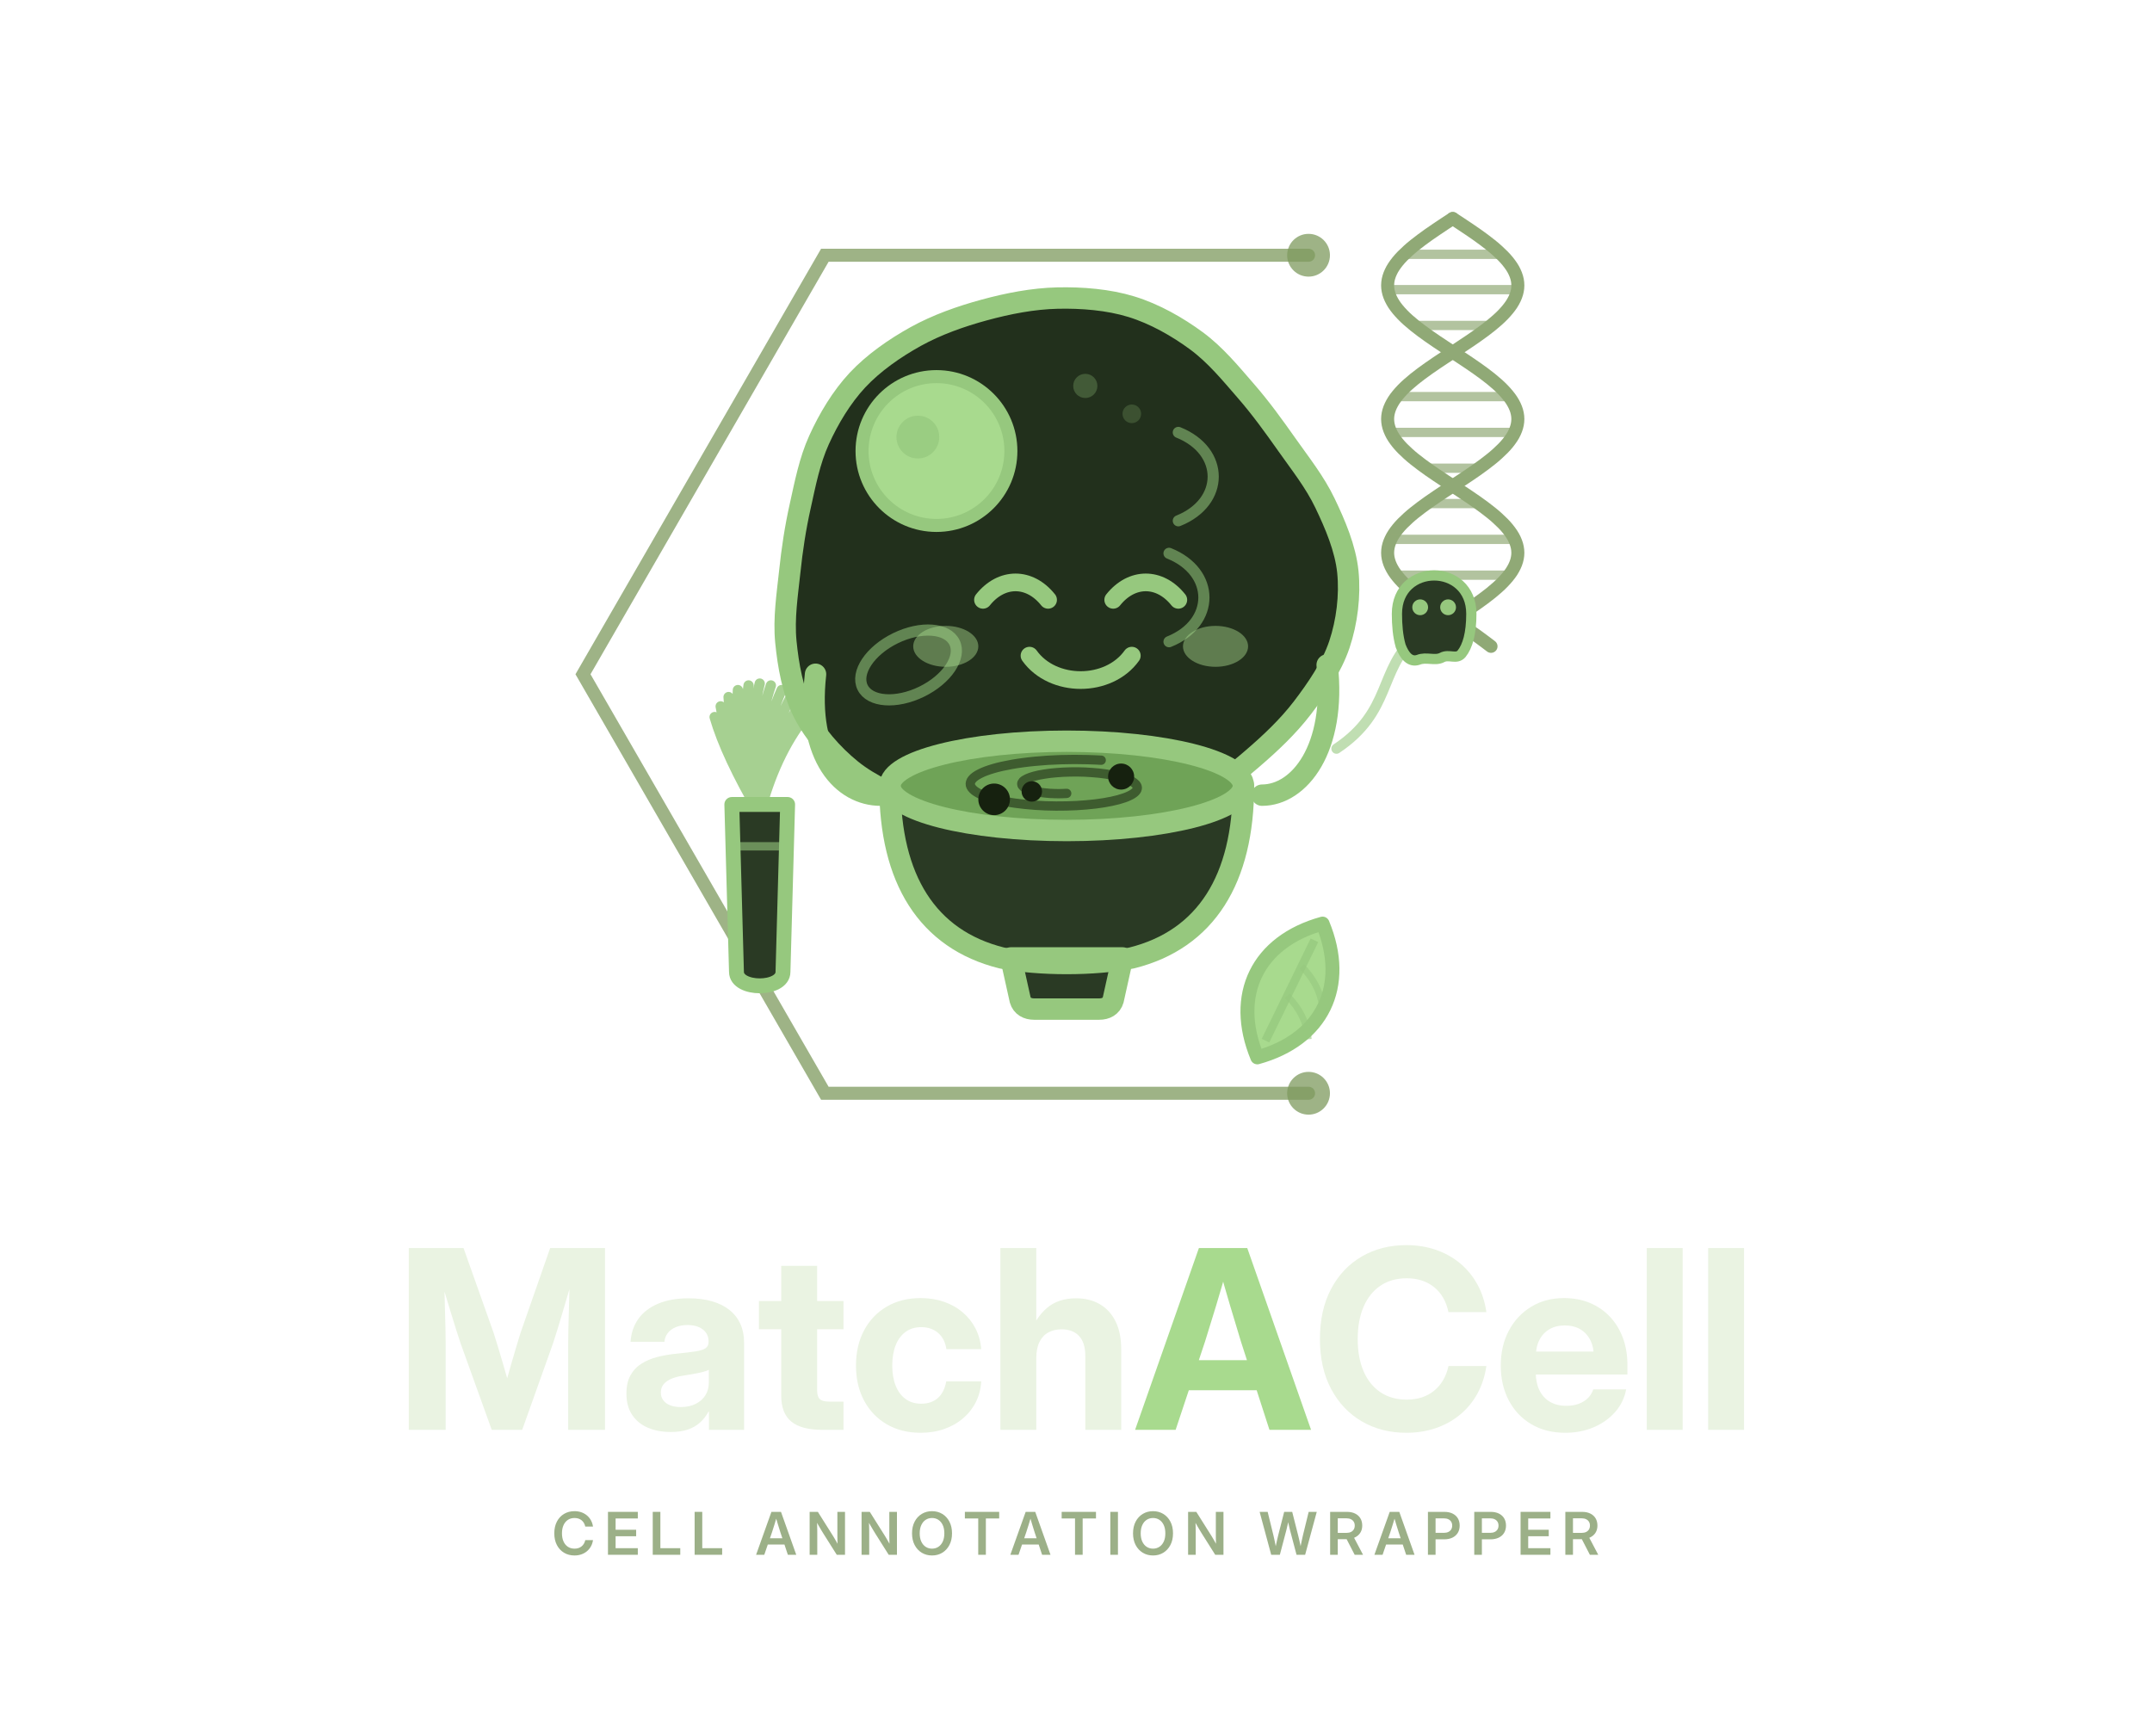
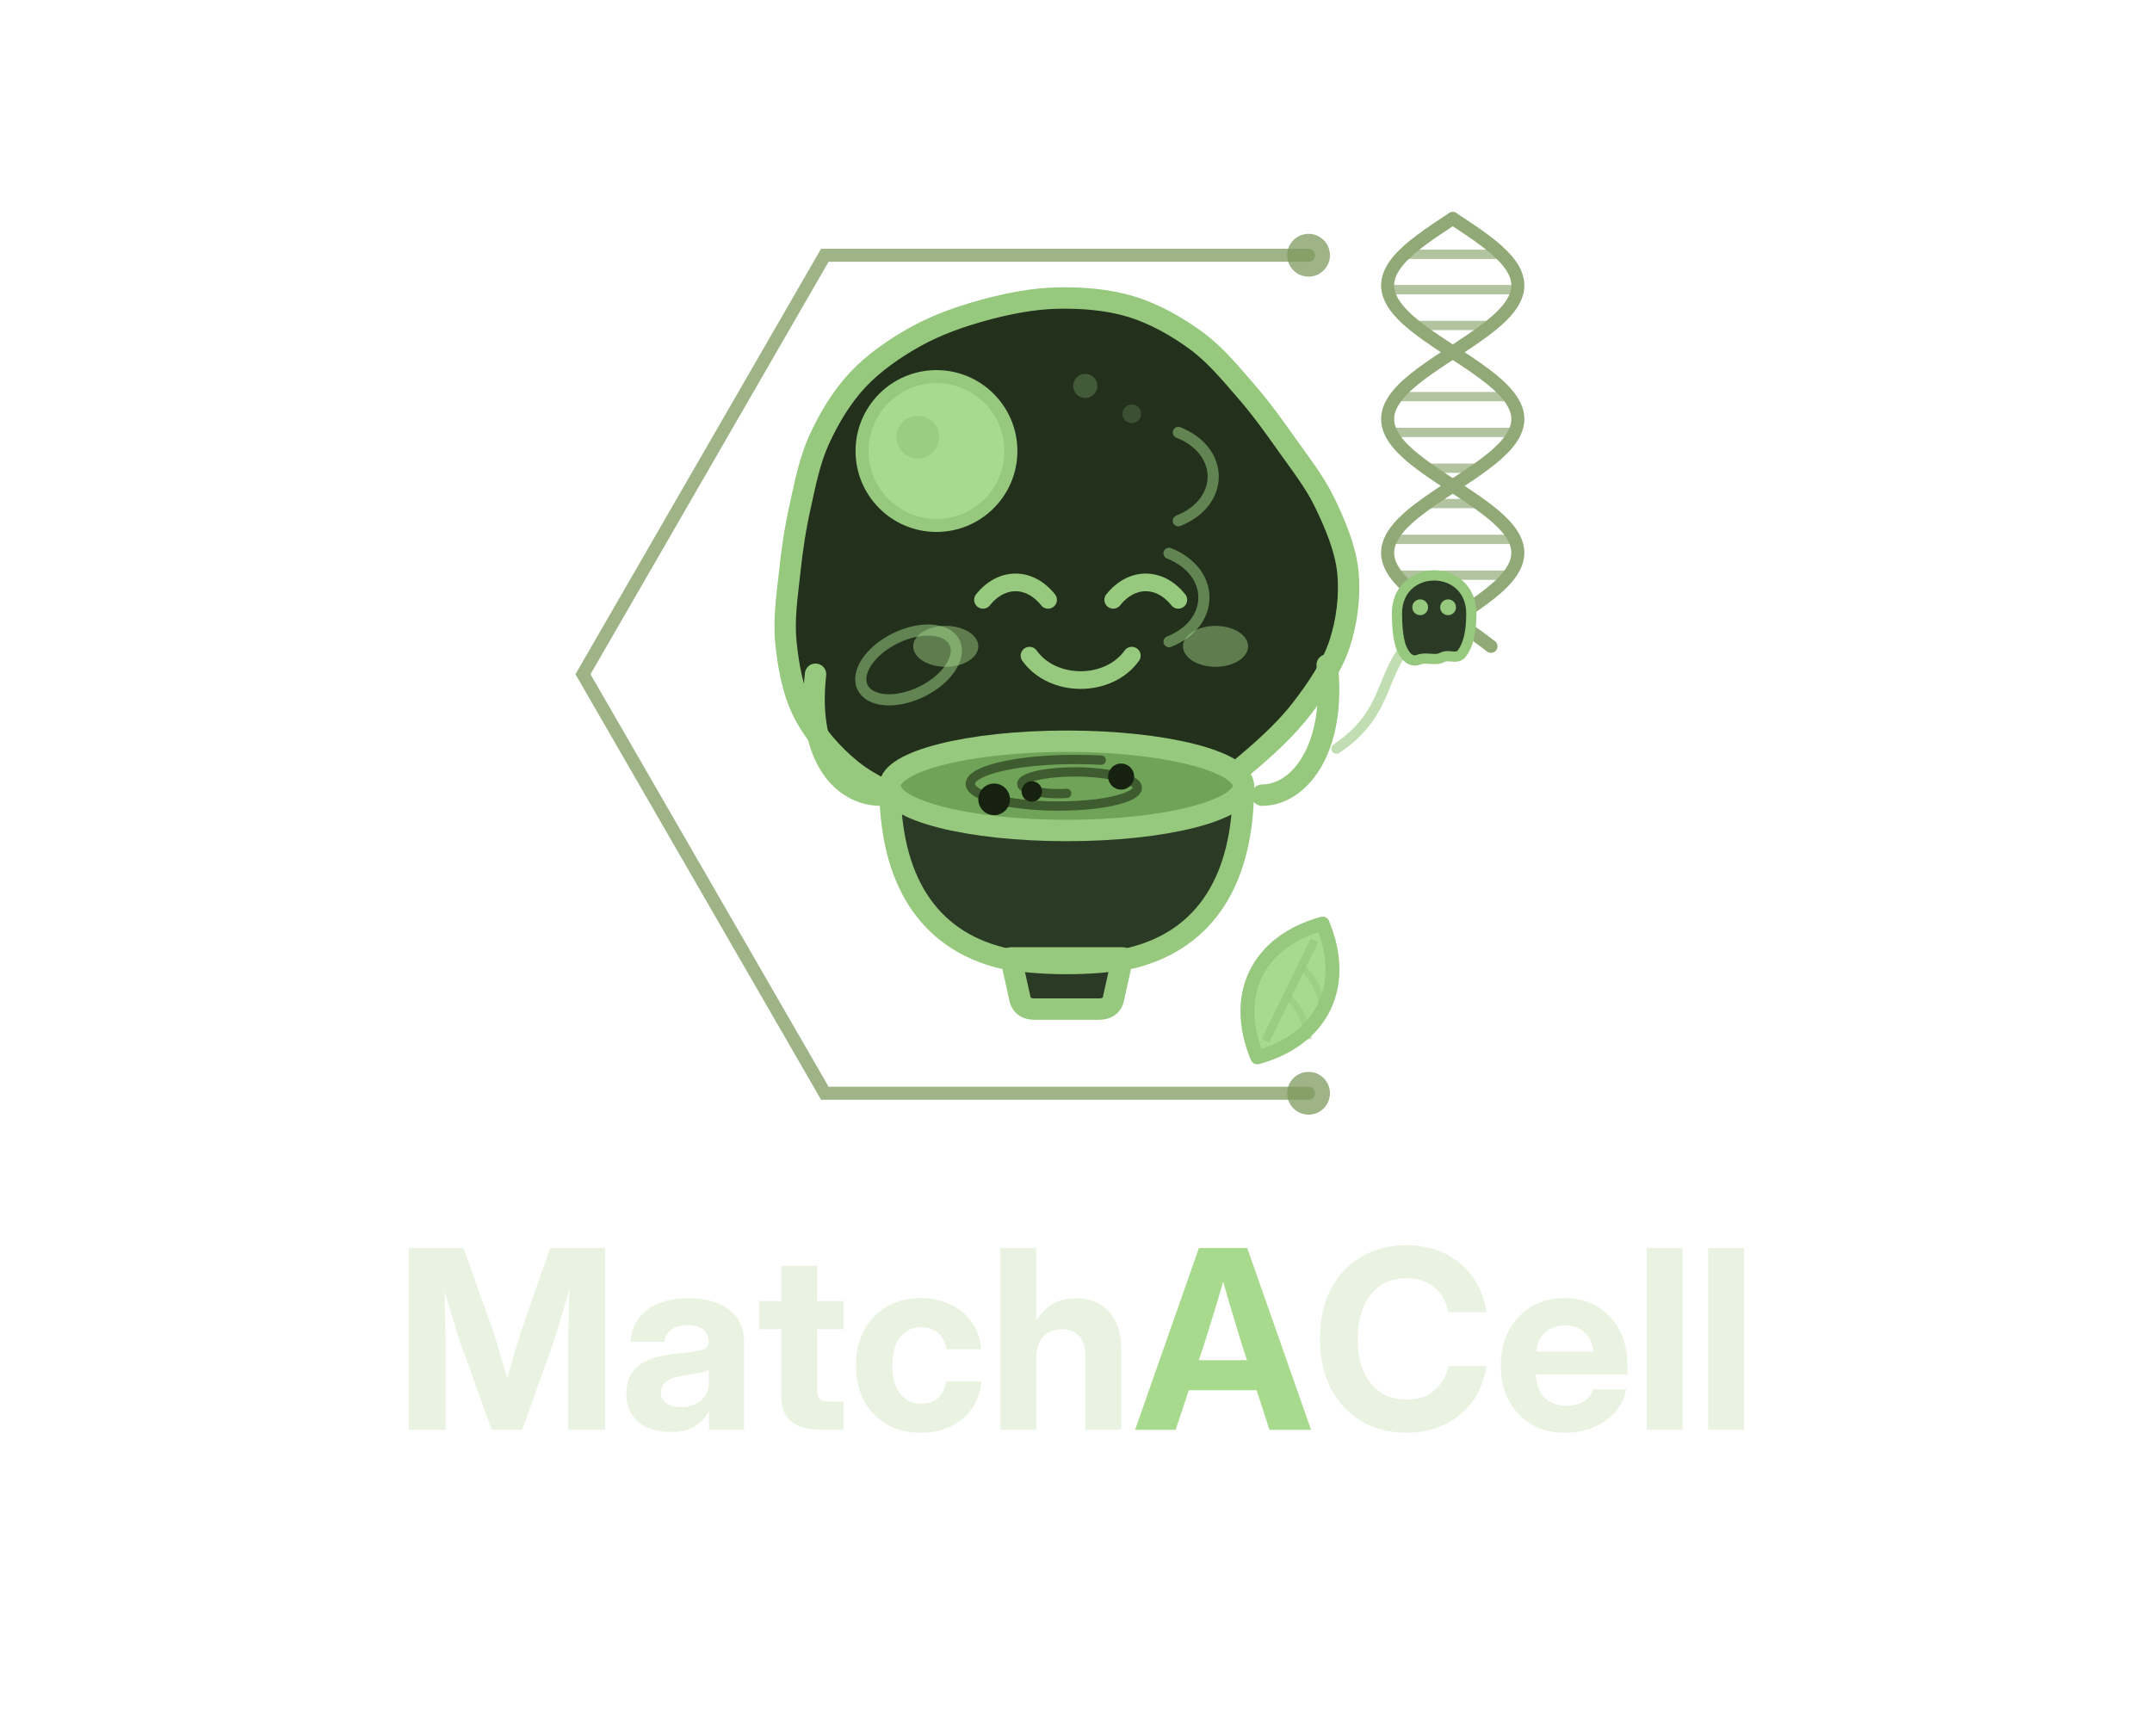
<svg xmlns="http://www.w3.org/2000/svg" viewBox="0 0 620 500" width="620" height="500" role="img" aria-label="MatchACell">
  <g transform="translate(135.8 4) scale(1.34)">
    <g fill="none" stroke="#7D9A5E" stroke-width="2.8" stroke-linecap="round" opacity="0.75">
      <path d="M180.0 51.9 L76.0 51.9 L24.0 142.0 L76.0 232.1 L180.0 232.1" />
    </g>
    <g fill="#7D9A5E" opacity="0.75">
      <circle cx="180.0" cy="51.9" r="4.6" />
      <circle cx="180.0" cy="232.1" r="4.6" />
    </g>
    <g fill="none" stroke="#7D9A5E" stroke-width="2.8" stroke-linecap="round" opacity="0.85">
      <path d="M211.00 44.00 C211.58 44.38 213.36 45.53 214.48 46.30 C215.61 47.07 216.73 47.83 217.74 48.60 C218.76 49.37 219.74 50.13 220.58 50.90 C221.43 51.67 222.20 52.43 222.82 53.20 C223.44 53.97 223.96 54.73 224.31 55.50 C224.67 56.27 224.90 57.03 224.97 57.80 C225.05 58.57 224.97 59.33 224.75 60.10 C224.53 60.87 224.16 61.63 223.67 62.40 C223.17 63.17 222.53 63.93 221.79 64.70 C221.05 65.47 220.17 66.23 219.23 67.00 C218.29 67.77 217.23 68.53 216.15 69.30 C215.07 70.07 213.91 70.83 212.75 71.60 C211.60 72.37 210.40 73.13 209.25 73.90 C208.09 74.67 206.93 75.43 205.85 76.20 C204.77 76.97 203.71 77.73 202.77 78.50 C201.83 79.27 200.95 80.03 200.21 80.80 C199.47 81.57 198.83 82.33 198.33 83.10 C197.84 83.87 197.47 84.63 197.25 85.40 C197.03 86.17 196.95 86.93 197.03 87.70 C197.10 88.47 197.33 89.23 197.69 90.00 C198.04 90.77 198.56 91.53 199.18 92.30 C199.80 93.07 200.57 93.83 201.42 94.60 C202.26 95.37 203.24 96.13 204.26 96.90 C205.27 97.67 206.39 98.43 207.52 99.20 C208.64 99.97 209.84 100.73 211.00 101.50 C212.16 102.27 213.36 103.03 214.48 103.80 C215.61 104.57 216.73 105.33 217.74 106.10 C218.76 106.87 219.74 107.63 220.58 108.40 C221.43 109.17 222.20 109.93 222.82 110.70 C223.44 111.47 223.96 112.23 224.31 113.00 C224.67 113.77 224.90 114.53 224.97 115.30 C225.05 116.07 224.97 116.83 224.75 117.60 C224.53 118.37 224.16 119.13 223.67 119.90 C223.17 120.67 222.53 121.43 221.79 122.20 C221.05 122.97 220.17 123.73 219.23 124.50 C218.29 125.27 217.23 126.03 216.15 126.80 C215.07 127.57 213.91 128.33 212.75 129.10 C211.60 129.87 210.40 130.63 209.25 131.40 C208.09 132.17 206.93 132.93 205.85 133.70 C204.77 134.47 203.28 135.62 202.77 136.00" />
      <path d="M211.00 44.00 C210.42 44.38 208.64 45.53 207.52 46.30 C206.39 47.07 205.27 47.83 204.26 48.60 C203.24 49.37 202.26 50.13 201.42 50.90 C200.57 51.67 199.80 52.43 199.18 53.20 C198.56 53.97 198.04 54.73 197.69 55.50 C197.33 56.27 197.10 57.03 197.03 57.80 C196.95 58.57 197.03 59.33 197.25 60.10 C197.47 60.87 197.84 61.63 198.33 62.40 C198.83 63.17 199.47 63.93 200.21 64.70 C200.95 65.47 201.83 66.23 202.77 67.00 C203.71 67.77 204.77 68.53 205.85 69.30 C206.93 70.07 208.09 70.83 209.25 71.60 C210.40 72.37 211.60 73.13 212.75 73.90 C213.91 74.67 215.07 75.43 216.15 76.20 C217.23 76.97 218.29 77.73 219.23 78.50 C220.17 79.27 221.05 80.03 221.79 80.80 C222.53 81.57 223.17 82.33 223.67 83.10 C224.16 83.87 224.53 84.63 224.75 85.40 C224.97 86.17 225.05 86.93 224.97 87.70 C224.90 88.47 224.67 89.23 224.31 90.00 C223.96 90.77 223.44 91.53 222.82 92.30 C222.20 93.07 221.43 93.83 220.58 94.60 C219.74 95.37 218.76 96.13 217.74 96.90 C216.73 97.67 215.61 98.43 214.48 99.20 C213.36 99.97 212.16 100.73 211.00 101.50 C209.84 102.27 208.64 103.03 207.52 103.80 C206.39 104.57 205.27 105.33 204.26 106.10 C203.24 106.87 202.26 107.63 201.42 108.40 C200.57 109.17 199.80 109.93 199.18 110.70 C198.56 111.47 198.04 112.23 197.69 113.00 C197.33 113.77 197.10 114.53 197.03 115.30 C196.95 116.07 197.03 116.83 197.25 117.60 C197.47 118.37 197.84 119.13 198.33 119.90 C198.83 120.67 199.47 121.43 200.21 122.20 C200.95 122.97 201.83 123.73 202.77 124.50 C203.71 125.27 204.77 126.03 205.85 126.80 C206.93 127.57 208.09 128.33 209.25 129.10 C210.40 129.87 211.60 130.63 212.75 131.40 C213.91 132.17 215.07 132.93 216.15 133.70 C217.23 134.47 218.72 135.62 219.23 136.00" />
      <path d="M200.6 51.7 L221.4 51.7 M197.1 59.3 L224.9 59.3 M202.8 67.0 L219.2 67.0 M198.9 82.3 L223.1 82.3 M197.7 90.0 L224.3 90.0 M205.3 97.7 L216.7 97.7 M205.3 105.3 L216.7 105.3 M197.7 113.0 L224.3 113.0 M198.9 120.7 L223.1 120.7" stroke-width="2" opacity="0.7" />
    </g>
-     <g fill="none" stroke="#96C87E" stroke-width="2.2" stroke-linecap="round" opacity="0.85">
-       <path d="M62.0 172.0 Q54.7 159.5 52.3 151.2 M62.0 172.0 Q55.2 158.2 53.6 148.9 M62.0 172.0 Q55.9 157.0 55.3 146.9 M62.0 172.0 Q56.8 156.0 57.3 145.4 M62.0 172.0 Q58.0 155.4 59.6 144.4 M62.0 172.0 Q59.2 155.2 62.0 144.0 M62.0 172.0 Q60.6 155.4 64.4 144.4 M62.0 172.0 Q61.9 156.0 66.7 145.4 M62.0 172.0 Q63.2 157.0 68.7 146.9 M62.0 172.0 Q64.3 158.2 70.4 148.9 M62.0 172.0 Q65.2 159.5 71.7 151.2" />
-     </g>
-     <path d="M56 170 L68 170 L67 206              C67 210 57 210 57 206 Z" fill="#2A3A24" stroke="#96C87E" stroke-width="3.2" stroke-linejoin="round" />
-     <path d="M57 179 L67 179" fill="none" stroke="#96C87E" stroke-width="1.8" opacity="0.6" />
    <path d="M188.45 120.00 C188.96 125.07 188.26 130.73 186.63 135.60 C185.00 140.46 181.81 145.10 178.69 149.20 C175.56 153.30 171.73 156.88 167.87 160.20 C164.02 163.52 159.98 166.68 155.55 169.14 C151.13 171.60 146.26 173.75 141.34 174.95 C136.41 176.14 131.08 176.43 126.00 176.31 C120.92 176.19 115.88 175.28 110.86 174.24 C105.84 173.20 100.75 172.01 95.89 170.06 C91.03 168.11 85.76 165.85 81.68 162.55 C77.60 159.25 73.77 154.84 71.42 150.25 C69.08 145.66 68.12 140.06 67.62 135.02 C67.13 129.98 67.93 124.87 68.45 120.00 C68.96 115.13 69.66 110.51 70.72 105.78 C71.77 101.05 72.71 96.11 74.76 91.60 C76.81 87.09 79.56 82.45 83.02 78.74 C86.49 75.04 91.01 71.89 95.55 69.37 C100.10 66.86 105.20 65.05 110.28 63.67 C115.35 62.29 120.73 61.23 126.00 61.11 C131.27 60.99 136.94 61.44 141.92 62.97 C146.90 64.50 151.79 67.28 155.89 70.30 C159.99 73.32 163.29 77.36 166.53 81.09 C169.77 84.82 172.51 88.63 175.35 92.65 C178.18 96.67 181.35 100.64 183.53 105.20 C185.72 109.76 187.93 114.93 188.45 120.00 Z" fill="#22301C" stroke="#96C87E" stroke-width="4.6" />
    <circle cx="100" cy="94" r="16" fill="#A8DA8E" stroke="#96C87E" stroke-width="2.8" />
    <circle cx="96" cy="91" r="4.6" fill="#96C87E" opacity="0.75" />
    <g fill="none" stroke="#96C87E" stroke-width="2.4" stroke-linecap="round" opacity="0.55">
      <path d="M152 90 C162 94 162 105 152 109" />
      <path d="M150 116 C160 120 160 131 150 135" />
      <ellipse cx="94" cy="140" rx="11" ry="6.4" transform="rotate(-26 94 140)" />
      <circle cx="132" cy="80" r="2.6" fill="#96C87E" stroke="none" opacity="0.5" />
      <circle cx="142" cy="86" r="2" fill="#96C87E" stroke="none" opacity="0.4" />
    </g>
    <g fill="none" stroke="#96C87E" stroke-width="3.8" stroke-linecap="round">
      <path d="M110 126 C114 121 120 121 124 126" />
      <path d="M138 126 C142 121 148 121 152 126" />
      <path d="M120 138 C125 145 137 145 142 138" />
    </g>
    <g fill="#A8DA8E" opacity="0.45">
      <ellipse cx="102" cy="136" rx="7" ry="4.4" />
      <ellipse cx="160" cy="136" rx="7" ry="4.4" />
    </g>
    <path d="M90.0 166.0 C90.0 186.0 98 199.0 114 203.0 C122 204.6 134 204.6 142 203.0 C158 199.0 166.0 186.0 166.0 166.0 Z" fill="#2A3A24" opacity="1" />
    <path d="M116 203.0 L140 203.0 L138 212.0 C137.6 213.4 136.4 214.0 135 214.0 L121 214.0 C119.6 214.0 118.4 213.4 118 212.0 Z" fill="#2A3A24" stroke="#96C87E" stroke-width="4.6" stroke-linejoin="round" stroke-linecap="round" />
    <ellipse cx="128" cy="166.0" rx="36.0" ry="7.6" fill="#6FA357" />
    <path d="M128.00 167.62 C127.86 167.63 127.44 167.66 127.15 167.66 C126.86 167.67 126.56 167.68 126.25 167.68 C125.95 167.68 125.64 167.67 125.33 167.66 C125.03 167.65 124.71 167.64 124.40 167.62 C124.10 167.60 123.79 167.57 123.48 167.54 C123.18 167.51 122.88 167.47 122.59 167.43 C122.29 167.39 122.01 167.35 121.73 167.30 C121.46 167.25 121.19 167.19 120.94 167.13 C120.68 167.07 120.44 167.00 120.22 166.93 C120.00 166.87 119.79 166.79 119.60 166.71 C119.41 166.64 119.23 166.55 119.08 166.47 C118.93 166.39 118.80 166.30 118.69 166.21 C118.59 166.12 118.50 166.02 118.44 165.93 C118.38 165.83 118.34 165.73 118.34 165.63 C118.33 165.54 118.34 165.44 118.38 165.34 C118.43 165.24 118.50 165.13 118.59 165.03 C118.69 164.93 118.82 164.83 118.97 164.74 C119.12 164.64 119.30 164.54 119.50 164.45 C119.71 164.35 119.94 164.26 120.20 164.17 C120.46 164.08 120.75 163.99 121.06 163.91 C121.37 163.83 121.70 163.75 122.06 163.67 C122.42 163.60 122.80 163.53 123.20 163.47 C123.60 163.40 124.02 163.34 124.46 163.29 C124.90 163.24 125.35 163.19 125.82 163.16 C126.29 163.12 126.78 163.08 127.27 163.06 C127.77 163.04 128.28 163.02 128.79 163.01 C129.30 163.00 129.82 163.00 130.35 163.00 C130.87 163.01 131.40 163.02 131.92 163.04 C132.44 163.07 132.97 163.10 133.49 163.14 C134.00 163.17 134.52 163.22 135.02 163.27 C135.52 163.33 136.01 163.39 136.49 163.46 C136.97 163.53 137.43 163.61 137.87 163.70 C138.32 163.78 138.74 163.88 139.14 163.98 C139.55 164.08 139.93 164.18 140.28 164.30 C140.63 164.41 140.96 164.53 141.25 164.65 C141.55 164.78 141.82 164.91 142.05 165.04 C142.28 165.18 142.48 165.32 142.64 165.46 C142.81 165.60 142.94 165.75 143.03 165.90 C143.12 166.05 143.17 166.20 143.18 166.35 C143.19 166.50 143.17 166.66 143.10 166.81 C143.03 166.96 142.93 167.12 142.78 167.27 C142.63 167.42 142.44 167.58 142.22 167.72 C141.99 167.87 141.72 168.02 141.41 168.16 C141.11 168.31 140.76 168.45 140.38 168.58 C139.99 168.71 139.57 168.84 139.12 168.97 C138.66 169.09 138.17 169.21 137.65 169.32 C137.13 169.43 136.57 169.53 135.99 169.63 C135.41 169.72 134.79 169.81 134.16 169.89 C133.53 169.96 132.87 170.03 132.19 170.09 C131.51 170.15 130.81 170.20 130.10 170.24 C129.39 170.27 128.66 170.30 127.93 170.32 C127.20 170.34 126.45 170.34 125.70 170.34 C124.96 170.33 124.20 170.32 123.46 170.29 C122.71 170.26 121.97 170.22 121.23 170.17 C120.50 170.12 119.77 170.06 119.06 169.98 C118.35 169.91 117.65 169.83 116.97 169.73 C116.30 169.64 115.64 169.53 115.01 169.41 C114.38 169.30 113.78 169.17 113.21 169.04 C112.64 168.90 112.09 168.75 111.59 168.60 C111.09 168.45 110.62 168.29 110.20 168.12 C109.77 167.95 109.38 167.77 109.05 167.59 C108.71 167.41 108.41 167.22 108.17 167.03 C107.92 166.83 107.72 166.63 107.58 166.43 C107.43 166.23 107.34 166.03 107.29 165.82 C107.25 165.62 107.26 165.41 107.33 165.20 C107.39 164.99 107.51 164.78 107.68 164.58 C107.85 164.37 108.08 164.16 108.36 163.96 C108.64 163.76 108.97 163.56 109.36 163.37 C109.74 163.17 110.18 162.98 110.66 162.80 C111.15 162.62 111.69 162.44 112.27 162.27 C112.85 162.10 113.48 161.94 114.15 161.79 C114.82 161.64 115.53 161.50 116.28 161.37 C117.03 161.24 117.82 161.11 118.63 161.01 C119.45 160.90 120.31 160.80 121.18 160.72 C122.06 160.63 122.96 160.56 123.88 160.50 C124.80 160.44 125.75 160.40 126.70 160.37 C127.65 160.34 128.62 160.32 129.59 160.32 C130.56 160.32 131.54 160.33 132.51 160.36 C133.48 160.38 134.93 160.46 135.42 160.48" fill="none" stroke="#16210F" stroke-width="2" stroke-linecap="round" opacity="0.55" />
    <g fill="#16210F">
      <circle cx="120.5" cy="167.2" r="2.2" />
      <circle cx="139.7" cy="164.0" r="2.8" />
      <circle cx="112.4" cy="168.9" r="3.4" />
    </g>
    <path d="M90.0 166.0 C90.0 186.0 98 199.0 114 203.0 C122 204.6 134 204.6 142 203.0 C158 199.0 166.0 186.0 166.0 166.0" fill="none" stroke="#96C87E" stroke-width="4.6" stroke-linecap="round" />
    <ellipse cx="128" cy="166.0" rx="38.0" ry="9.6" fill="none" stroke="#96C87E" stroke-width="4.6" />
    <g fill="none" stroke="#96C87E" stroke-width="4.6" stroke-linecap="round">
      <path d="M74 142 C72 160 80 168 88 168" />
      <path d="M184 140 C186 158 178 168 170 168" />
    </g>
    <path d="M186 158 C198 150 195 141 203 134" fill="none" stroke="#96C87E" stroke-width="2.2" stroke-linecap="round" opacity="0.6" />
    <path d="M199 129 C199 118 215 118 215 129 C215 133.2 214.2 136 212.9 137.6              C211.8 138.9 210.2 137.6 208.7 138.4 C207.2 139.2 205.3 138.2 203.6 138.9              C201.8 139.5 200.6 138 199.8 135.9 C199.2 133.8 199 131.4 199 129 Z" fill="#2A3A24" stroke="#96C87E" stroke-width="2.2" stroke-linejoin="round" />
    <circle cx="204" cy="127.6" r="1.7" fill="#96C87E" />
    <circle cx="210" cy="127.6" r="1.7" fill="#96C87E" />
    <g transform="rotate(26 176 210)">
      <path d="M176 194.0 C186.88 203.6 186.88 216.4 176 226.0 C165.12 216.4 165.12 203.6 176 194.0 Z" fill="#A8DA8E" stroke="#96C87E" stroke-width="3" stroke-linejoin="round" />
      <path d="M176 198.0 L176 222.0" fill="none" stroke="#96C87E" stroke-width="1.8" opacity="0.75" />
      <path d="M176 204.24 Q181.44 206.16 184.16 210.64 M176 211.28 Q181.44 213.2 184.16 217.68" fill="none" stroke="#96C87E" stroke-width="1.4" opacity="0.6" />
    </g>
  </g>
  <path d="M117.776 412.0V359.617H133.546L142.203 384.022Q142.736 385.678 143.463 388.08Q144.191 390.483 144.963 393.111Q145.736 395.739 146.4 398.117Q147.064 400.495 147.473 402.103H144.778Q145.187 400.495 145.843 398.117Q146.499 395.739 147.262 393.111Q148.025 390.483 148.743 388.08Q149.461 385.678 149.978 384.022L158.5 359.617H174.305V412.0H163.697V387.092Q163.697 385.348 163.753 382.921Q163.808 380.493 163.89 377.733Q163.971 374.973 164.043 372.149Q164.114 369.324 164.13 366.786H165.427Q164.624 369.551 163.761 372.469Q162.899 375.387 162.086 378.138Q161.273 380.889 160.564 383.195Q159.855 385.501 159.325 387.092L150.445 412.0H141.673L132.704 387.092Q132.174 385.501 131.438 383.195Q130.702 380.889 129.872 378.138Q129.042 375.387 128.153 372.469Q127.265 369.551 126.41 366.786H127.966Q127.999 369.324 128.062 372.149Q128.126 374.973 128.207 377.733Q128.288 380.493 128.344 382.921Q128.4 385.348 128.4 387.092V412.0Z" fill="#EAF3E2" />
  <path d="M193.263 412.619Q189.553 412.619 186.673 411.392Q183.793 410.164 182.135 407.698Q180.477 405.232 180.477 401.54Q180.477 398.379 181.64 396.29Q182.803 394.2 184.818 392.925Q186.834 391.649 189.46 390.985Q192.086 390.321 194.977 390.046Q198.376 389.705 200.387 389.393Q202.397 389.08 203.268 388.48Q204.139 387.879 204.139 386.682V386.444Q204.139 385.07 203.409 384.027Q202.68 382.985 201.328 382.392Q199.976 381.799 198.077 381.799Q196.156 381.799 194.701 382.404Q193.246 383.009 192.4 384.097Q191.555 385.184 191.414 386.63H181.668Q181.92 382.783 183.949 379.977Q185.977 377.171 189.63 375.633Q193.283 374.096 198.38 374.096Q202.184 374.096 205.164 374.965Q208.144 375.835 210.198 377.49Q212.253 379.145 213.313 381.499Q214.373 383.854 214.373 386.824V412.0H204.253V406.765H204.112Q203.141 408.575 201.688 409.891Q200.235 411.206 198.171 411.913Q196.106 412.619 193.263 412.619ZM196.119 405.434Q198.617 405.434 200.437 404.515Q202.257 403.595 203.236 402.017Q204.215 400.439 204.215 398.431V394.702Q203.768 394.942 203.027 395.166Q202.285 395.391 201.301 395.597Q200.318 395.804 199.162 396.003Q198.006 396.201 196.746 396.393Q194.981 396.656 193.54 397.237Q192.098 397.818 191.245 398.791Q190.391 399.764 190.391 401.246Q190.391 402.551 191.105 403.496Q191.818 404.44 193.104 404.937Q194.39 405.434 196.119 405.434Z" fill="#EAF3E2" />
  <path d="M243.015 374.875V383.007H218.654V374.875ZM225.073 364.75H235.416V400.532Q235.416 402.411 236.179 403.139Q236.943 403.868 239.038 403.868Q239.923 403.868 241.139 403.868Q242.356 403.868 243.015 403.868V412.0Q242.082 412.0 240.394 412.0Q238.707 412.0 236.995 412.0Q230.847 412.0 227.96 409.604Q225.073 407.209 225.073 402.152Z" fill="#EAF3E2" />
  <path d="M265.243 412.844Q259.674 412.844 255.476 410.394Q251.278 407.944 248.945 403.575Q246.612 399.206 246.612 393.47Q246.612 387.718 248.945 383.333Q251.278 378.948 255.476 376.489Q259.674 374.031 265.243 374.031Q268.901 374.031 271.989 375.112Q275.077 376.193 277.381 378.161Q279.684 380.129 281.061 382.816Q282.437 385.504 282.691 388.753H272.658Q272.455 387.329 271.881 386.166Q271.307 385.004 270.379 384.164Q269.451 383.323 268.204 382.865Q266.957 382.407 265.395 382.407Q262.788 382.407 260.92 383.758Q259.051 385.109 258.057 387.59Q257.063 390.07 257.063 393.47Q257.063 396.834 258.057 399.308Q259.051 401.782 260.921 403.125Q262.791 404.468 265.395 404.468Q266.957 404.468 268.188 404.017Q269.418 403.565 270.314 402.725Q271.21 401.884 271.784 400.695Q272.358 399.506 272.609 398.046H282.691Q282.513 401.263 281.165 403.96Q279.817 406.657 277.496 408.652Q275.175 410.647 272.058 411.745Q268.942 412.844 265.243 412.844Z" fill="#EAF3E2" />
  <path d="M298.56 391.374V412.0H288.217V359.617H298.56V384.539H296.637Q298.408 379.607 301.67 376.851Q304.931 374.096 309.99 374.096Q313.961 374.096 316.883 375.807Q319.806 377.517 321.415 380.787Q323.023 384.056 323.023 388.748V412.0H312.68V390.65Q312.68 386.916 310.9 384.976Q309.119 383.035 305.847 383.035Q303.709 383.035 302.064 383.916Q300.418 384.797 299.489 386.642Q298.56 388.486 298.56 391.374Z" fill="#EAF3E2" />
  <path d="M327.023 412.0 345.409 359.617H359.339L377.724 412.0H365.735L357.502 386.504Q355.976 381.496 354.385 376.161Q352.794 370.826 350.929 364.059H353.896Q351.993 370.826 350.383 376.161Q348.773 381.496 347.192 386.504L338.701 412.0ZM338.697 400.589V391.926H366.069V400.589Z" fill="#A8DA8E" />
  <path d="M405.164 412.844Q397.979 412.844 392.35 409.561Q386.72 406.279 383.499 400.217Q380.277 394.155 380.277 385.844Q380.277 377.462 383.491 371.391Q386.704 365.32 392.342 362.046Q397.979 358.773 405.164 358.773Q409.771 358.773 413.707 360.137Q417.643 361.5 420.679 364.037Q423.715 366.575 425.661 370.129Q427.607 373.683 428.231 378.081H417.301Q416.839 375.765 415.781 373.949Q414.724 372.133 413.172 370.879Q411.621 369.625 409.636 368.975Q407.651 368.325 405.316 368.325Q400.86 368.325 397.697 370.473Q394.534 372.621 392.848 376.55Q391.162 380.478 391.162 385.844Q391.162 391.174 392.838 395.085Q394.515 398.996 397.687 401.144Q400.86 403.293 405.316 403.293Q407.651 403.293 409.619 402.652Q411.586 402.012 413.137 400.756Q414.688 399.501 415.754 397.702Q416.82 395.903 417.317 393.606H428.231Q427.604 397.988 425.659 401.533Q423.715 405.078 420.669 407.607Q417.624 410.136 413.698 411.49Q409.771 412.844 405.164 412.844Z" fill="#EAF3E2" />
  <path d="M450.952 412.844Q445.332 412.844 441.15 410.357Q436.968 407.871 434.673 403.484Q432.378 399.098 432.378 393.47Q432.378 387.791 434.712 383.406Q437.046 379.021 441.156 376.526Q445.266 374.031 450.606 374.031Q454.701 374.031 458.05 375.428Q461.398 376.825 463.822 379.398Q466.246 381.971 467.556 385.492Q468.867 389.013 468.867 393.261V396.052H436.073V389.439H463.875L459.202 391.004Q459.202 388.194 458.18 386.159Q457.159 384.123 455.287 383.021Q453.414 381.919 450.815 381.919Q448.25 381.919 446.377 383.021Q444.503 384.123 443.481 386.159Q442.46 388.194 442.46 391.004V395.529Q442.46 398.392 443.494 400.548Q444.527 402.704 446.499 403.89Q448.47 405.076 451.256 405.076Q453.285 405.076 454.862 404.487Q456.438 403.898 457.501 402.83Q458.563 401.761 459.03 400.34H468.5Q467.816 404.024 465.354 406.837Q462.892 409.649 459.171 411.247Q455.45 412.844 450.952 412.844Z" fill="#EAF3E2" />
  <path d="M484.783 359.617V412.0H474.44V359.617Z" fill="#EAF3E2" />
  <path d="M502.466 359.617V412.0H492.123V359.617Z" fill="#EAF3E2" />
-   <path d="M165.518 448.199Q163.817 448.199 162.502 447.41Q161.187 446.621 160.44 445.187Q159.694 443.752 159.694 441.824Q159.694 439.88 160.438 438.444Q161.181 437.008 162.499 436.22Q163.817 435.433 165.518 435.433Q166.566 435.433 167.47 435.744Q168.373 436.056 169.076 436.639Q169.78 437.222 170.235 438.039Q170.691 438.856 170.847 439.872H168.618Q168.495 439.283 168.221 438.823Q167.946 438.363 167.547 438.045Q167.148 437.727 166.641 437.564Q166.133 437.401 165.542 437.401Q164.406 437.401 163.592 437.951Q162.779 438.501 162.342 439.494Q161.905 440.487 161.905 441.824Q161.905 443.153 162.341 444.142Q162.776 445.131 163.591 445.681Q164.406 446.231 165.542 446.231Q166.133 446.231 166.637 446.069Q167.14 445.908 167.539 445.591Q167.938 445.274 168.215 444.818Q168.492 444.362 168.623 443.777H170.847Q170.693 444.787 170.236 445.603Q169.78 446.418 169.075 446.999Q168.37 447.579 167.468 447.889Q166.566 448.199 165.518 448.199Z" fill="#9CB088" />
-   <path d="M175.16 448.0V435.632H183.756V437.534H177.359V440.79H183.278V442.656H177.359V446.098H183.756V448.0Z" fill="#9CB088" />
-   <path d="M188.057 448.0V435.632H190.256V446.098H195.989V448.0Z" fill="#9CB088" />
-   <path d="M200.123 448.0V435.632H202.323V446.098H208.055V448.0Z" fill="#9CB088" />
-   <path d="" fill="#9CB088" />
-   <path d="M217.834 448.0 222.25 435.632H225.007L229.406 448.0H226.988L224.826 441.502Q224.5 440.468 224.143 439.311Q223.786 438.154 223.329 436.574H223.94Q223.477 438.154 223.117 439.311Q222.757 440.468 222.42 441.502L220.192 448.0ZM220.457 445.047V443.241H226.786V445.047Z" fill="#9CB088" />
-   <path d="M233.26 448.0V435.632H235.627L239.974 442.533Q240.152 442.811 240.423 443.278Q240.694 443.745 241.001 444.285Q241.308 444.825 241.582 445.331L241.343 445.868Q241.317 445.345 241.295 444.658Q241.273 443.972 241.263 443.343Q241.253 442.715 241.253 442.374V435.632H243.452V448.0H241.075L237.161 441.795Q236.955 441.463 236.623 440.91Q236.29 440.357 235.874 439.635Q235.457 438.914 234.991 438.095L235.348 437.768Q235.399 438.698 235.422 439.486Q235.446 440.274 235.453 440.861Q235.46 441.448 235.46 441.784V448.0Z" fill="#9CB088" />
-   <path d="M248.224 448.0V435.632H250.591L254.937 442.533Q255.115 442.811 255.386 443.278Q255.657 443.745 255.964 444.285Q256.271 444.825 256.546 445.331L256.306 445.868Q256.281 445.345 256.258 444.658Q256.236 443.972 256.226 443.343Q256.217 442.715 256.217 442.374V435.632H258.416V448.0H256.039L252.125 441.795Q251.918 441.463 251.586 440.91Q251.254 440.357 250.837 439.635Q250.421 438.914 249.955 438.095L250.312 437.768Q250.362 438.698 250.386 439.486Q250.41 440.274 250.416 440.861Q250.423 441.448 250.423 441.784V448.0Z" fill="#9CB088" />
-   <path d="M268.52 448.199Q266.867 448.199 265.562 447.407Q264.258 446.615 263.509 445.181Q262.76 443.747 262.76 441.824Q262.76 439.885 263.509 438.449Q264.258 437.013 265.562 436.223Q266.867 435.433 268.52 435.433Q270.178 435.433 271.479 436.223Q272.779 437.013 273.53 438.449Q274.28 439.885 274.28 441.824Q274.28 443.75 273.53 445.184Q272.779 446.618 271.479 447.409Q270.178 448.199 268.52 448.199ZM268.52 446.231Q269.53 446.231 270.334 445.717Q271.137 445.203 271.603 444.217Q272.069 443.232 272.069 441.824Q272.069 440.408 271.603 439.419Q271.137 438.429 270.334 437.915Q269.53 437.401 268.52 437.401Q267.513 437.401 266.709 437.915Q265.906 438.429 265.439 439.419Q264.971 440.408 264.971 441.824Q264.971 443.232 265.439 444.217Q265.906 445.203 266.709 445.717Q267.513 446.231 268.52 446.231Z" fill="#9CB088" />
-   <path d="M277.984 437.534V435.632H287.871V437.534H284.032V448.0H281.833V437.534Z" fill="#9CB088" />
-   <path d="M291.084 448.0 295.5 435.632H298.257L302.656 448.0H300.237L298.075 441.502Q297.749 440.468 297.392 439.311Q297.035 438.154 296.579 436.574H297.19Q296.727 438.154 296.367 439.311Q296.007 440.468 295.67 441.502L293.442 448.0ZM293.707 445.047V443.241H300.035V445.047Z" fill="#9CB088" />
-   <path d="M305.87 437.534V435.632H315.756V437.534H311.918V448.0H309.718V437.534Z" fill="#9CB088" />
-   <path d="M322.087 435.632V448.0H319.888V435.632Z" fill="#9CB088" />
-   <path d="M332.19 448.199Q330.537 448.199 329.233 447.407Q327.928 446.615 327.179 445.181Q326.43 443.747 326.43 441.824Q326.43 439.885 327.179 438.449Q327.928 437.013 329.233 436.223Q330.537 435.433 332.19 435.433Q333.849 435.433 335.149 436.223Q336.449 437.013 337.2 438.449Q337.95 439.885 337.95 441.824Q337.95 443.75 337.2 445.184Q336.449 446.618 335.149 447.409Q333.849 448.199 332.19 448.199ZM332.19 446.231Q333.2 446.231 334.004 445.717Q334.807 445.203 335.273 444.217Q335.739 443.232 335.739 441.824Q335.739 440.408 335.273 439.419Q334.807 438.429 334.004 437.915Q333.2 437.401 332.19 437.401Q331.183 437.401 330.38 437.915Q329.576 438.429 329.109 439.419Q328.642 440.408 328.642 441.824Q328.642 443.232 329.109 444.217Q329.576 445.203 330.38 445.717Q331.183 446.231 332.19 446.231Z" fill="#9CB088" />
-   <path d="M342.295 448.0V435.632H344.661L349.008 442.533Q349.186 442.811 349.457 443.278Q349.728 443.745 350.035 444.285Q350.342 444.825 350.617 445.331L350.377 445.868Q350.351 445.345 350.329 444.658Q350.307 443.972 350.297 443.343Q350.287 442.715 350.287 442.374V435.632H352.487V448.0H350.109L346.196 441.795Q345.989 441.463 345.657 440.91Q345.325 440.357 344.908 439.635Q344.492 438.914 344.026 438.095L344.382 437.768Q344.433 438.698 344.457 439.486Q344.48 440.274 344.487 440.861Q344.494 441.448 344.494 441.784V448.0Z" fill="#9CB088" />
-   <path d="" fill="#9CB088" />
-   <path d="M366.24 448.0 362.903 435.632H365.22L366.856 442.3Q367.026 443.008 367.176 443.718Q367.326 444.427 367.469 445.136Q367.612 445.844 367.741 446.555H367.342Q367.485 445.844 367.632 445.136Q367.78 444.427 367.94 443.718Q368.1 443.008 368.276 442.3L369.977 435.632H372.29L373.98 442.3Q374.156 443.008 374.319 443.718Q374.482 444.427 374.632 445.136Q374.783 445.844 374.925 446.555H374.508Q374.644 445.844 374.786 445.136Q374.928 444.427 375.085 443.718Q375.241 443.008 375.403 442.3L377.036 435.632H379.365L376.017 448.0H373.536L371.644 440.844Q371.444 440.074 371.257 439.196Q371.07 438.318 370.845 437.285H371.411Q371.186 438.318 371.004 439.196Q370.821 440.074 370.618 440.844L368.732 448.0Z" fill="#9CB088" />
-   <path d="M383.218 448.0V435.632H388.047Q389.408 435.632 390.399 436.114Q391.391 436.596 391.928 437.483Q392.466 438.37 392.466 439.587Q392.466 440.789 391.898 441.668Q391.33 442.548 390.307 443.024Q389.283 443.5 387.907 443.5H384.514V441.687H387.933Q388.669 441.687 389.201 441.43Q389.732 441.173 390.02 440.7Q390.307 440.226 390.307 439.587Q390.307 438.939 390.017 438.473Q389.727 438.007 389.195 437.749Q388.664 437.492 387.923 437.492H385.417V448.0ZM390.289 448.0 387.408 442.421H389.762L392.699 448.0Z" fill="#9CB088" />
-   <path d="M395.968 448.0 400.384 435.632H403.141L407.54 448.0H405.121L402.959 441.502Q402.633 440.468 402.276 439.311Q401.92 438.154 401.463 436.574H402.074Q401.611 438.154 401.251 439.311Q400.891 440.468 400.554 441.502L398.326 448.0ZM398.591 445.047V443.241H404.919V445.047Z" fill="#9CB088" />
-   <path d="M411.394 448.0V435.632H416.122Q417.483 435.632 418.474 436.114Q419.466 436.596 420.003 437.483Q420.54 438.37 420.54 439.587Q420.54 440.801 419.992 441.689Q419.444 442.578 418.442 443.063Q417.44 443.547 416.08 443.547H412.586V441.675H415.998Q416.738 441.675 417.27 441.421Q417.802 441.167 418.092 440.697Q418.382 440.226 418.382 439.587Q418.382 438.939 418.092 438.476Q417.802 438.012 417.27 437.758Q416.738 437.504 415.998 437.504H413.593V448.0Z" fill="#9CB088" />
-   <path d="M424.739 448.0V435.632H429.467Q430.828 435.632 431.819 436.114Q432.811 436.596 433.348 437.483Q433.885 438.37 433.885 439.587Q433.885 440.801 433.337 441.689Q432.789 442.578 431.787 443.063Q430.785 443.547 429.425 443.547H425.931V441.675H429.343Q430.083 441.675 430.615 441.421Q431.147 441.167 431.437 440.697Q431.727 440.226 431.727 439.587Q431.727 438.939 431.437 438.476Q431.147 438.012 430.615 437.758Q430.083 437.504 429.343 437.504H426.938V448.0Z" fill="#9CB088" />
-   <path d="M438.084 448.0V435.632H446.68V437.534H440.283V440.79H446.202V442.656H440.283V446.098H446.68V448.0Z" fill="#9CB088" />
-   <path d="M450.98 448.0V435.632H455.81Q457.171 435.632 458.162 436.114Q459.153 436.596 459.691 437.483Q460.228 438.37 460.228 439.587Q460.228 440.789 459.661 441.668Q459.093 442.548 458.069 443.024Q457.046 443.5 455.67 443.5H452.277V441.687H455.696Q456.431 441.687 456.963 441.43Q457.495 441.173 457.782 440.7Q458.069 440.226 458.069 439.587Q458.069 438.939 457.779 438.473Q457.49 438.007 456.958 437.749Q456.426 437.492 455.685 437.492H453.18V448.0ZM458.052 448.0 455.171 442.421H457.525L460.461 448.0Z" fill="#9CB088" />
</svg>
